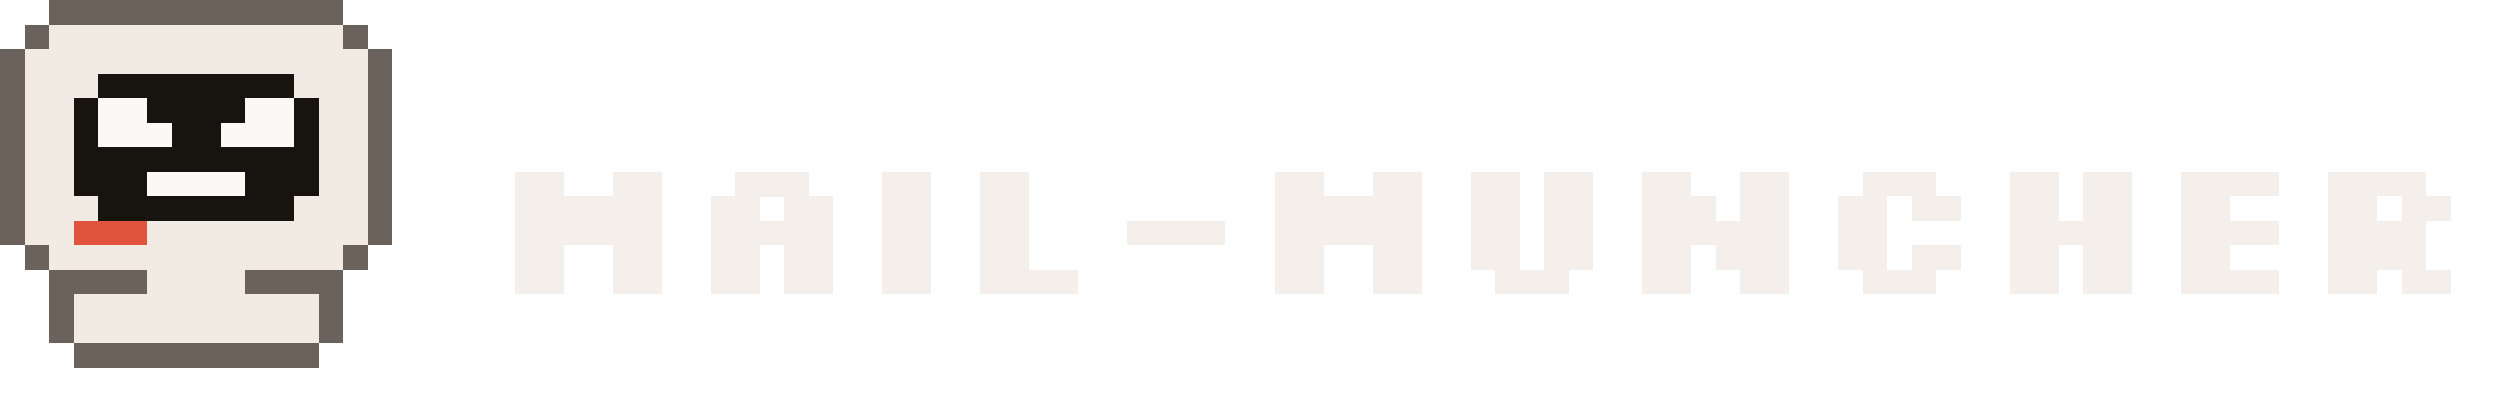
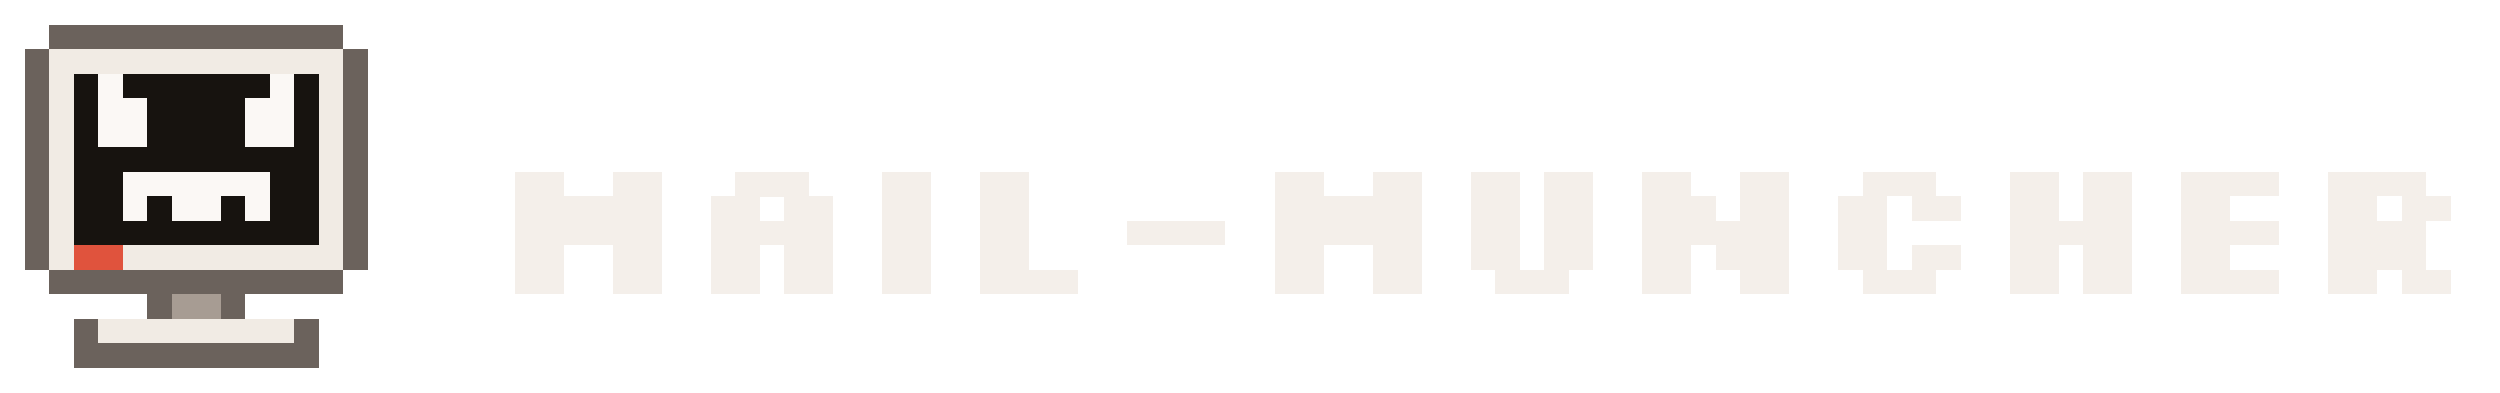
<svg xmlns="http://www.w3.org/2000/svg" viewBox="0 0 102 16" width="102" height="16" role="img" aria-labelledby="t d" shape-rendering="crispEdges">
-   <rect x="2" y="0" width="12" height="1" fill="#6B625C" />
-   <rect x="1" y="1" width="1" height="1" fill="#6B625C" />
-   <rect x="2" y="1" width="12" height="1" fill="#F1EBE4" />
-   <rect x="14" y="1" width="1" height="1" fill="#6B625C" />
-   <rect x="0" y="2" width="1" height="1" fill="#6B625C" />
-   <rect x="1" y="2" width="14" height="1" fill="#F1EBE4" />
-   <rect x="15" y="2" width="1" height="1" fill="#6B625C" />
-   <rect x="0" y="3" width="1" height="1" fill="#6B625C" />
-   <rect x="1" y="3" width="3" height="1" fill="#F1EBE4" />
-   <rect x="4" y="3" width="8" height="1" fill="#17130F" />
-   <rect x="12" y="3" width="3" height="1" fill="#F1EBE4" />
-   <rect x="15" y="3" width="1" height="1" fill="#6B625C" />
-   <rect x="0" y="4" width="1" height="1" fill="#6B625C" />
-   <rect x="1" y="4" width="2" height="1" fill="#F1EBE4" />
+   <rect x="2" y="1" width="12" height="1" fill="#6B625C" />
+   <rect x="1" y="2" width="1" height="1" fill="#6B625C" />
+   <rect x="2" y="2" width="12" height="1" fill="#F1EBE4" />
+   <rect x="14" y="2" width="1" height="1" fill="#6B625C" />
+   <rect x="1" y="3" width="1" height="1" fill="#6B625C" />
+   <rect x="2" y="3" width="1" height="1" fill="#F1EBE4" />
+   <rect x="3" y="3" width="1" height="1" fill="#17130F" />
+   <rect x="4" y="3" width="1" height="1" fill="#FBF8F5" />
+   <rect x="5" y="3" width="6" height="1" fill="#17130F" />
+   <rect x="11" y="3" width="1" height="1" fill="#FBF8F5" />
+   <rect x="12" y="3" width="1" height="1" fill="#17130F" />
+   <rect x="13" y="3" width="1" height="1" fill="#F1EBE4" />
+   <rect x="14" y="3" width="1" height="1" fill="#6B625C" />
+   <rect x="1" y="4" width="1" height="1" fill="#6B625C" />
+   <rect x="2" y="4" width="1" height="1" fill="#F1EBE4" />
  <rect x="3" y="4" width="1" height="1" fill="#17130F" />
  <rect x="4" y="4" width="2" height="1" fill="#FBF8F5" />
  <rect x="6" y="4" width="4" height="1" fill="#17130F" />
  <rect x="10" y="4" width="2" height="1" fill="#FBF8F5" />
  <rect x="12" y="4" width="1" height="1" fill="#17130F" />
-   <rect x="13" y="4" width="2" height="1" fill="#F1EBE4" />
-   <rect x="15" y="4" width="1" height="1" fill="#6B625C" />
-   <rect x="0" y="5" width="1" height="1" fill="#6B625C" />
-   <rect x="1" y="5" width="2" height="1" fill="#F1EBE4" />
+   <rect x="13" y="4" width="1" height="1" fill="#F1EBE4" />
+   <rect x="14" y="4" width="1" height="1" fill="#6B625C" />
+   <rect x="1" y="5" width="1" height="1" fill="#6B625C" />
+   <rect x="2" y="5" width="1" height="1" fill="#F1EBE4" />
  <rect x="3" y="5" width="1" height="1" fill="#17130F" />
-   <rect x="4" y="5" width="3" height="1" fill="#FBF8F5" />
-   <rect x="7" y="5" width="2" height="1" fill="#17130F" />
-   <rect x="9" y="5" width="3" height="1" fill="#FBF8F5" />
+   <rect x="4" y="5" width="2" height="1" fill="#FBF8F5" />
+   <rect x="6" y="5" width="4" height="1" fill="#17130F" />
+   <rect x="10" y="5" width="2" height="1" fill="#FBF8F5" />
  <rect x="12" y="5" width="1" height="1" fill="#17130F" />
-   <rect x="13" y="5" width="2" height="1" fill="#F1EBE4" />
-   <rect x="15" y="5" width="1" height="1" fill="#6B625C" />
-   <rect x="0" y="6" width="1" height="1" fill="#6B625C" />
-   <rect x="1" y="6" width="2" height="1" fill="#F1EBE4" />
+   <rect x="13" y="5" width="1" height="1" fill="#F1EBE4" />
+   <rect x="14" y="5" width="1" height="1" fill="#6B625C" />
+   <rect x="1" y="6" width="1" height="1" fill="#6B625C" />
+   <rect x="2" y="6" width="1" height="1" fill="#F1EBE4" />
  <rect x="3" y="6" width="10" height="1" fill="#17130F" />
-   <rect x="13" y="6" width="2" height="1" fill="#F1EBE4" />
-   <rect x="15" y="6" width="1" height="1" fill="#6B625C" />
-   <rect x="0" y="7" width="1" height="1" fill="#6B625C" />
-   <rect x="1" y="7" width="2" height="1" fill="#F1EBE4" />
-   <rect x="3" y="7" width="3" height="1" fill="#17130F" />
-   <rect x="6" y="7" width="4" height="1" fill="#FBF8F5" />
-   <rect x="10" y="7" width="3" height="1" fill="#17130F" />
-   <rect x="13" y="7" width="2" height="1" fill="#F1EBE4" />
-   <rect x="15" y="7" width="1" height="1" fill="#6B625C" />
-   <rect x="0" y="8" width="1" height="1" fill="#6B625C" />
-   <rect x="1" y="8" width="3" height="1" fill="#F1EBE4" />
-   <rect x="4" y="8" width="8" height="1" fill="#17130F" />
-   <rect x="12" y="8" width="3" height="1" fill="#F1EBE4" />
-   <rect x="15" y="8" width="1" height="1" fill="#6B625C" />
-   <rect x="0" y="9" width="1" height="1" fill="#6B625C" />
-   <rect x="1" y="9" width="2" height="1" fill="#F1EBE4" />
-   <rect x="3" y="9" width="3" height="1" fill="#E0533D" />
-   <rect x="6" y="9" width="9" height="1" fill="#F1EBE4" />
-   <rect x="15" y="9" width="1" height="1" fill="#6B625C" />
+   <rect x="13" y="6" width="1" height="1" fill="#F1EBE4" />
+   <rect x="14" y="6" width="1" height="1" fill="#6B625C" />
+   <rect x="1" y="7" width="1" height="1" fill="#6B625C" />
+   <rect x="2" y="7" width="1" height="1" fill="#F1EBE4" />
+   <rect x="3" y="7" width="2" height="1" fill="#17130F" />
+   <rect x="5" y="7" width="6" height="1" fill="#FBF8F5" />
+   <rect x="11" y="7" width="2" height="1" fill="#17130F" />
+   <rect x="13" y="7" width="1" height="1" fill="#F1EBE4" />
+   <rect x="14" y="7" width="1" height="1" fill="#6B625C" />
+   <rect x="1" y="8" width="1" height="1" fill="#6B625C" />
+   <rect x="2" y="8" width="1" height="1" fill="#F1EBE4" />
+   <rect x="3" y="8" width="2" height="1" fill="#17130F" />
+   <rect x="5" y="8" width="1" height="1" fill="#FBF8F5" />
+   <rect x="6" y="8" width="1" height="1" fill="#17130F" />
+   <rect x="7" y="8" width="2" height="1" fill="#FBF8F5" />
+   <rect x="9" y="8" width="1" height="1" fill="#17130F" />
+   <rect x="10" y="8" width="1" height="1" fill="#FBF8F5" />
+   <rect x="11" y="8" width="2" height="1" fill="#17130F" />
+   <rect x="13" y="8" width="1" height="1" fill="#F1EBE4" />
+   <rect x="14" y="8" width="1" height="1" fill="#6B625C" />
+   <rect x="1" y="9" width="1" height="1" fill="#6B625C" />
+   <rect x="2" y="9" width="1" height="1" fill="#F1EBE4" />
+   <rect x="3" y="9" width="10" height="1" fill="#17130F" />
+   <rect x="13" y="9" width="1" height="1" fill="#F1EBE4" />
+   <rect x="14" y="9" width="1" height="1" fill="#6B625C" />
  <rect x="1" y="10" width="1" height="1" fill="#6B625C" />
-   <rect x="2" y="10" width="12" height="1" fill="#F1EBE4" />
+   <rect x="2" y="10" width="1" height="1" fill="#F1EBE4" />
+   <rect x="3" y="10" width="2" height="1" fill="#E0533D" />
+   <rect x="5" y="10" width="9" height="1" fill="#F1EBE4" />
  <rect x="14" y="10" width="1" height="1" fill="#6B625C" />
-   <rect x="2" y="11" width="4" height="1" fill="#6B625C" />
-   <rect x="6" y="11" width="4" height="1" fill="#F1EBE4" />
-   <rect x="10" y="11" width="4" height="1" fill="#6B625C" />
-   <rect x="2" y="12" width="1" height="1" fill="#6B625C" />
-   <rect x="3" y="12" width="10" height="1" fill="#F1EBE4" />
-   <rect x="13" y="12" width="1" height="1" fill="#6B625C" />
-   <rect x="2" y="13" width="1" height="1" fill="#6B625C" />
-   <rect x="3" y="13" width="10" height="1" fill="#F1EBE4" />
-   <rect x="13" y="13" width="1" height="1" fill="#6B625C" />
+   <rect x="2" y="11" width="12" height="1" fill="#6B625C" />
+   <rect x="6" y="12" width="1" height="1" fill="#6B625C" />
+   <rect x="7" y="12" width="2" height="1" fill="#A79C93" />
+   <rect x="9" y="12" width="1" height="1" fill="#6B625C" />
+   <rect x="3" y="13" width="1" height="1" fill="#6B625C" />
+   <rect x="4" y="13" width="8" height="1" fill="#F1EBE4" />
+   <rect x="12" y="13" width="1" height="1" fill="#6B625C" />
  <rect x="3" y="14" width="10" height="1" fill="#6B625C" />
  <path d="M125 0V625H375V500H625V625H875V0H625V250H375V0Z" fill="#F4EFEA" transform="translate(20 12) scale(0.008 -0.008)" />
  <path d="M125 0V500H250V625H625V500H750V0H500V250H375V0ZM375 375H500V495H375Z" fill="#F4EFEA" transform="translate(28 12) scale(0.008 -0.008)" />
  <path d="M125 0V625H375V0Z" fill="#F4EFEA" transform="translate(35 12) scale(0.008 -0.008)" />
  <path d="M125 0V625H375V125H625V0Z" fill="#F4EFEA" transform="translate(39 12) scale(0.008 -0.008)" />
  <path d="M125 250V375H625V250Z" fill="#F4EFEA" transform="translate(45 12) scale(0.008 -0.008)" />
  <path d="M125 0V625H375V500H625V625H875V0H625V250H375V0Z" fill="#F4EFEA" transform="translate(51 12) scale(0.008 -0.008)" />
  <path d="M250 0V125H125V625H375V125H500V625H750V125H625V0Z" fill="#F4EFEA" transform="translate(59 12) scale(0.008 -0.008)" />
  <path d="M125 0V625H375V500H500V375H625V625H875V0H625V125H500V250H375V0Z" fill="#F4EFEA" transform="translate(66 12) scale(0.008 -0.008)" />
  <path d="M250 0V125H125V500H250V625H625V500H750V375H500V500H375V125H500V250H750V125H625V0Z" fill="#F4EFEA" transform="translate(74 12) scale(0.008 -0.008)" />
  <path d="M125 0V625H375V375H500V625H750V0H500V250H375V0Z" fill="#F4EFEA" transform="translate(81 12) scale(0.008 -0.008)" />
  <path d="M125 0V625H625V500H375V375H625V250H375V125H625V0Z" fill="#F4EFEA" transform="translate(88 12) scale(0.008 -0.008)" />
  <path d="M125 0V625H625V500H750V375H625V125H750V0H500V125H375V0ZM375 375H500V500H375Z" fill="#F4EFEA" transform="translate(94 12) scale(0.008 -0.008)" />
</svg>
